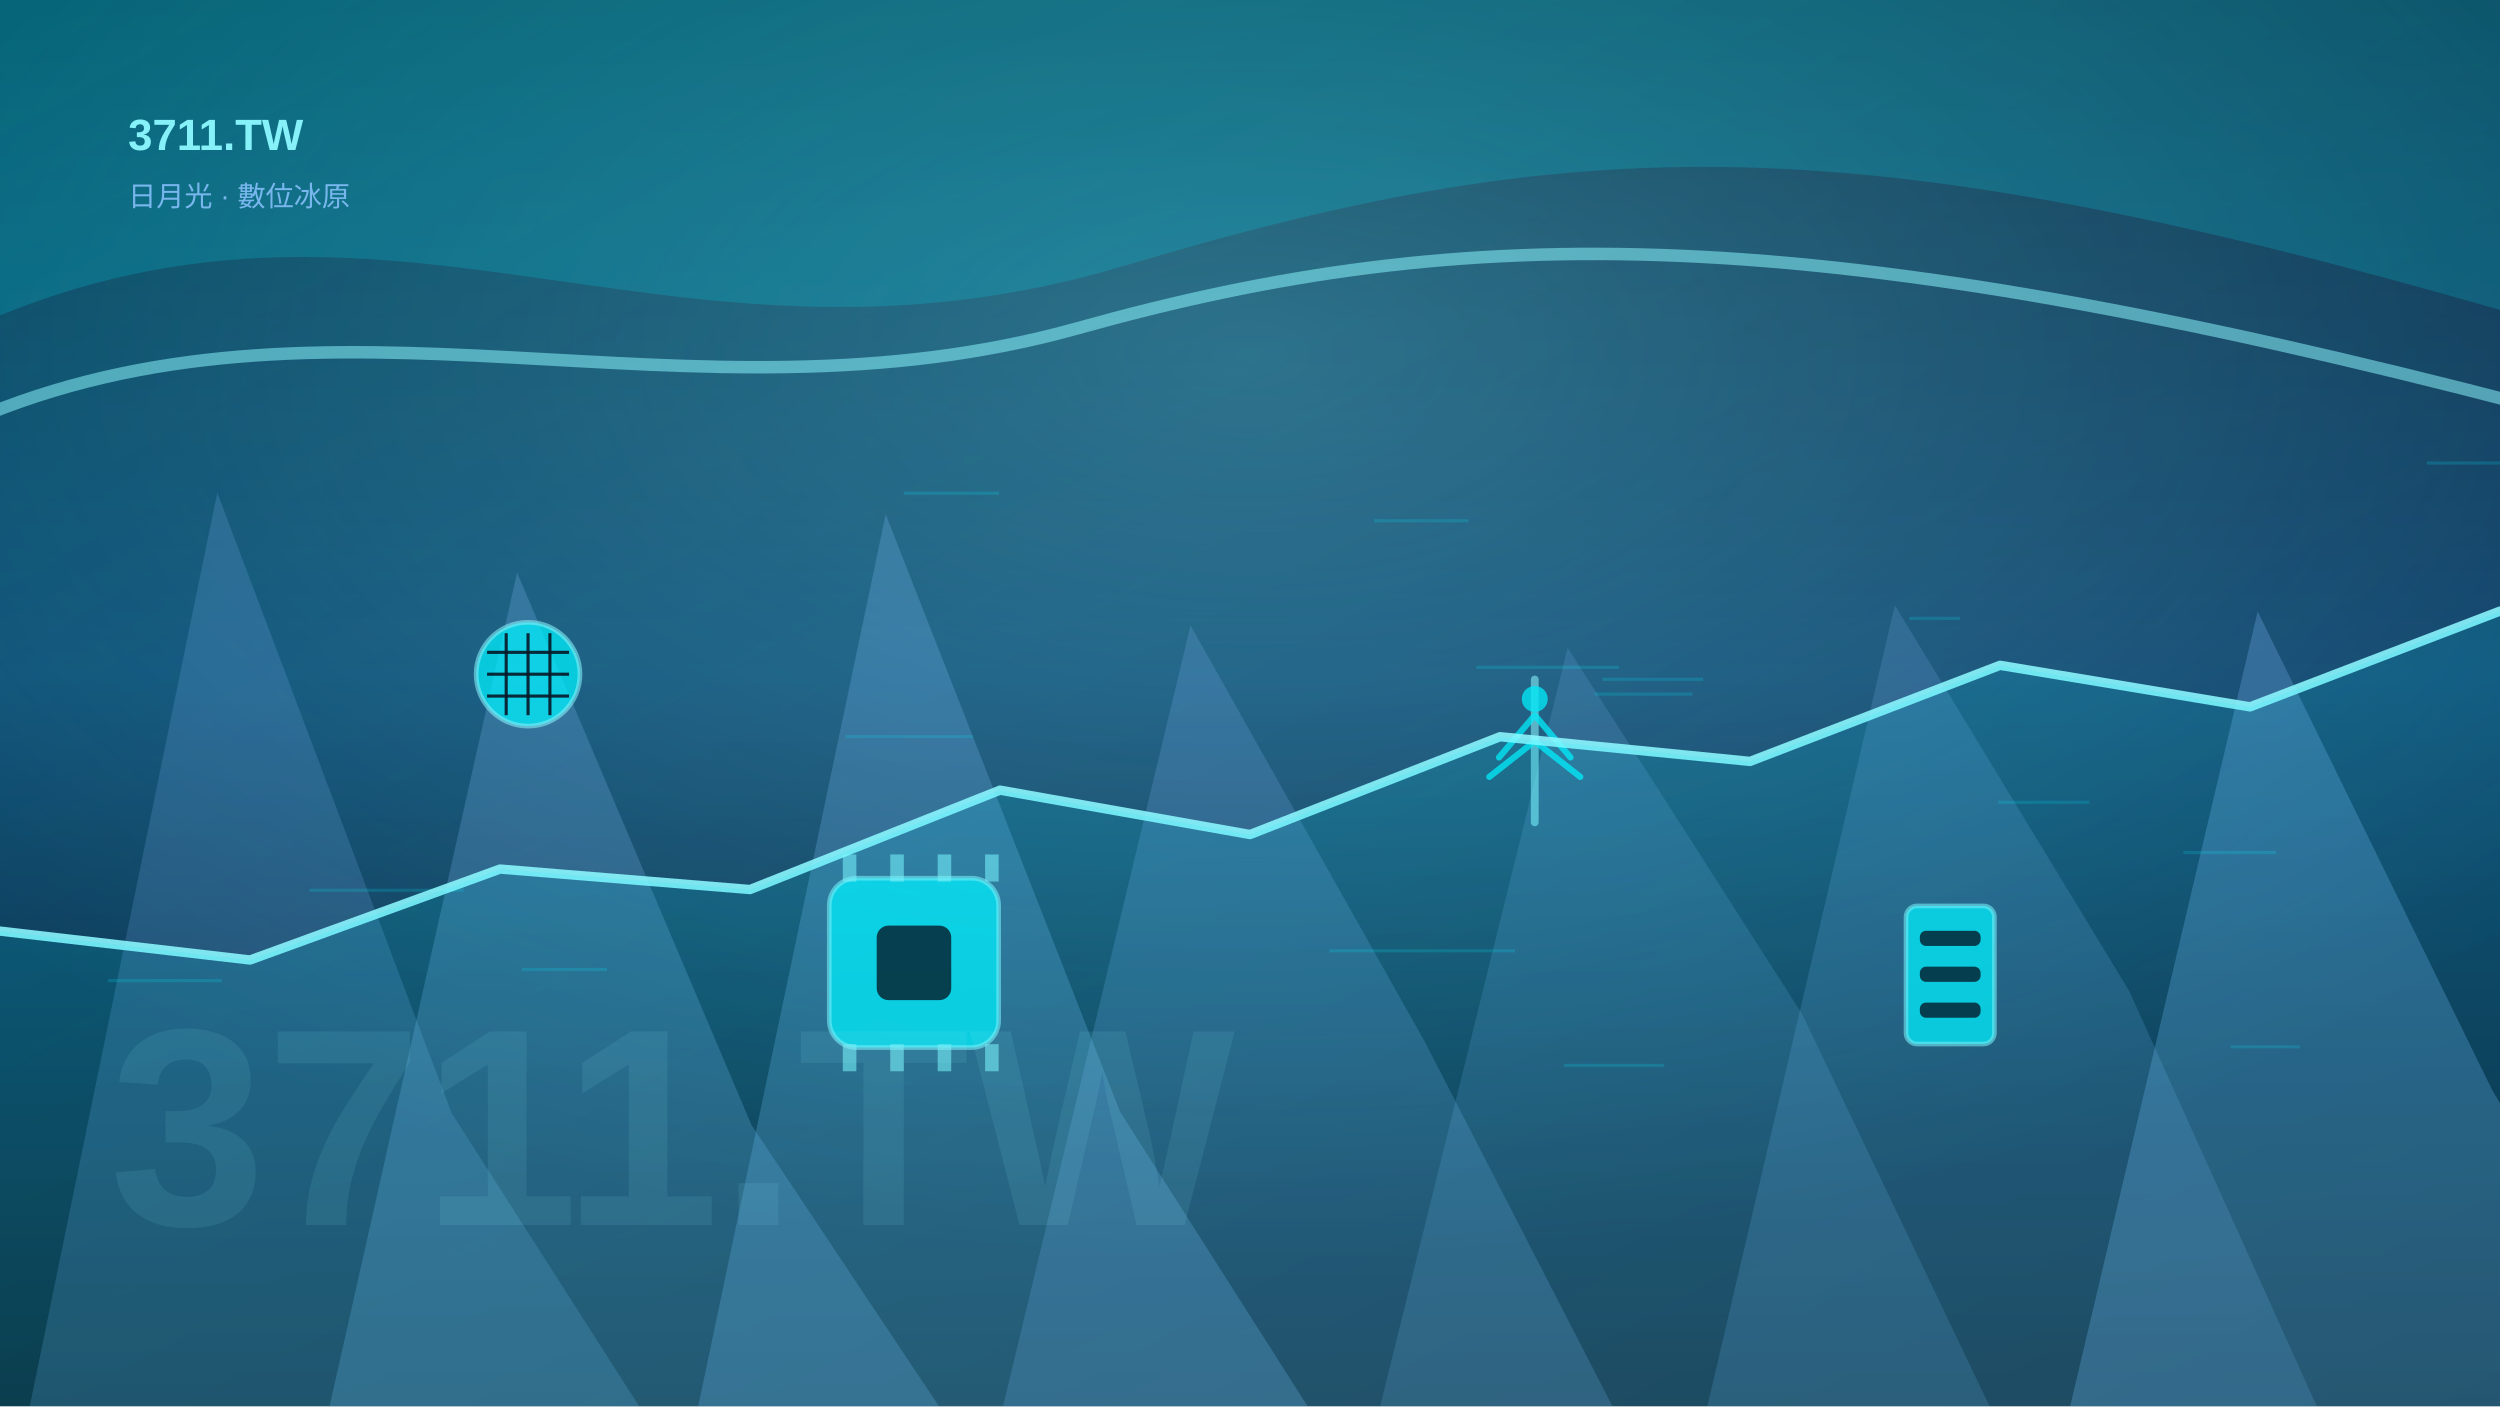
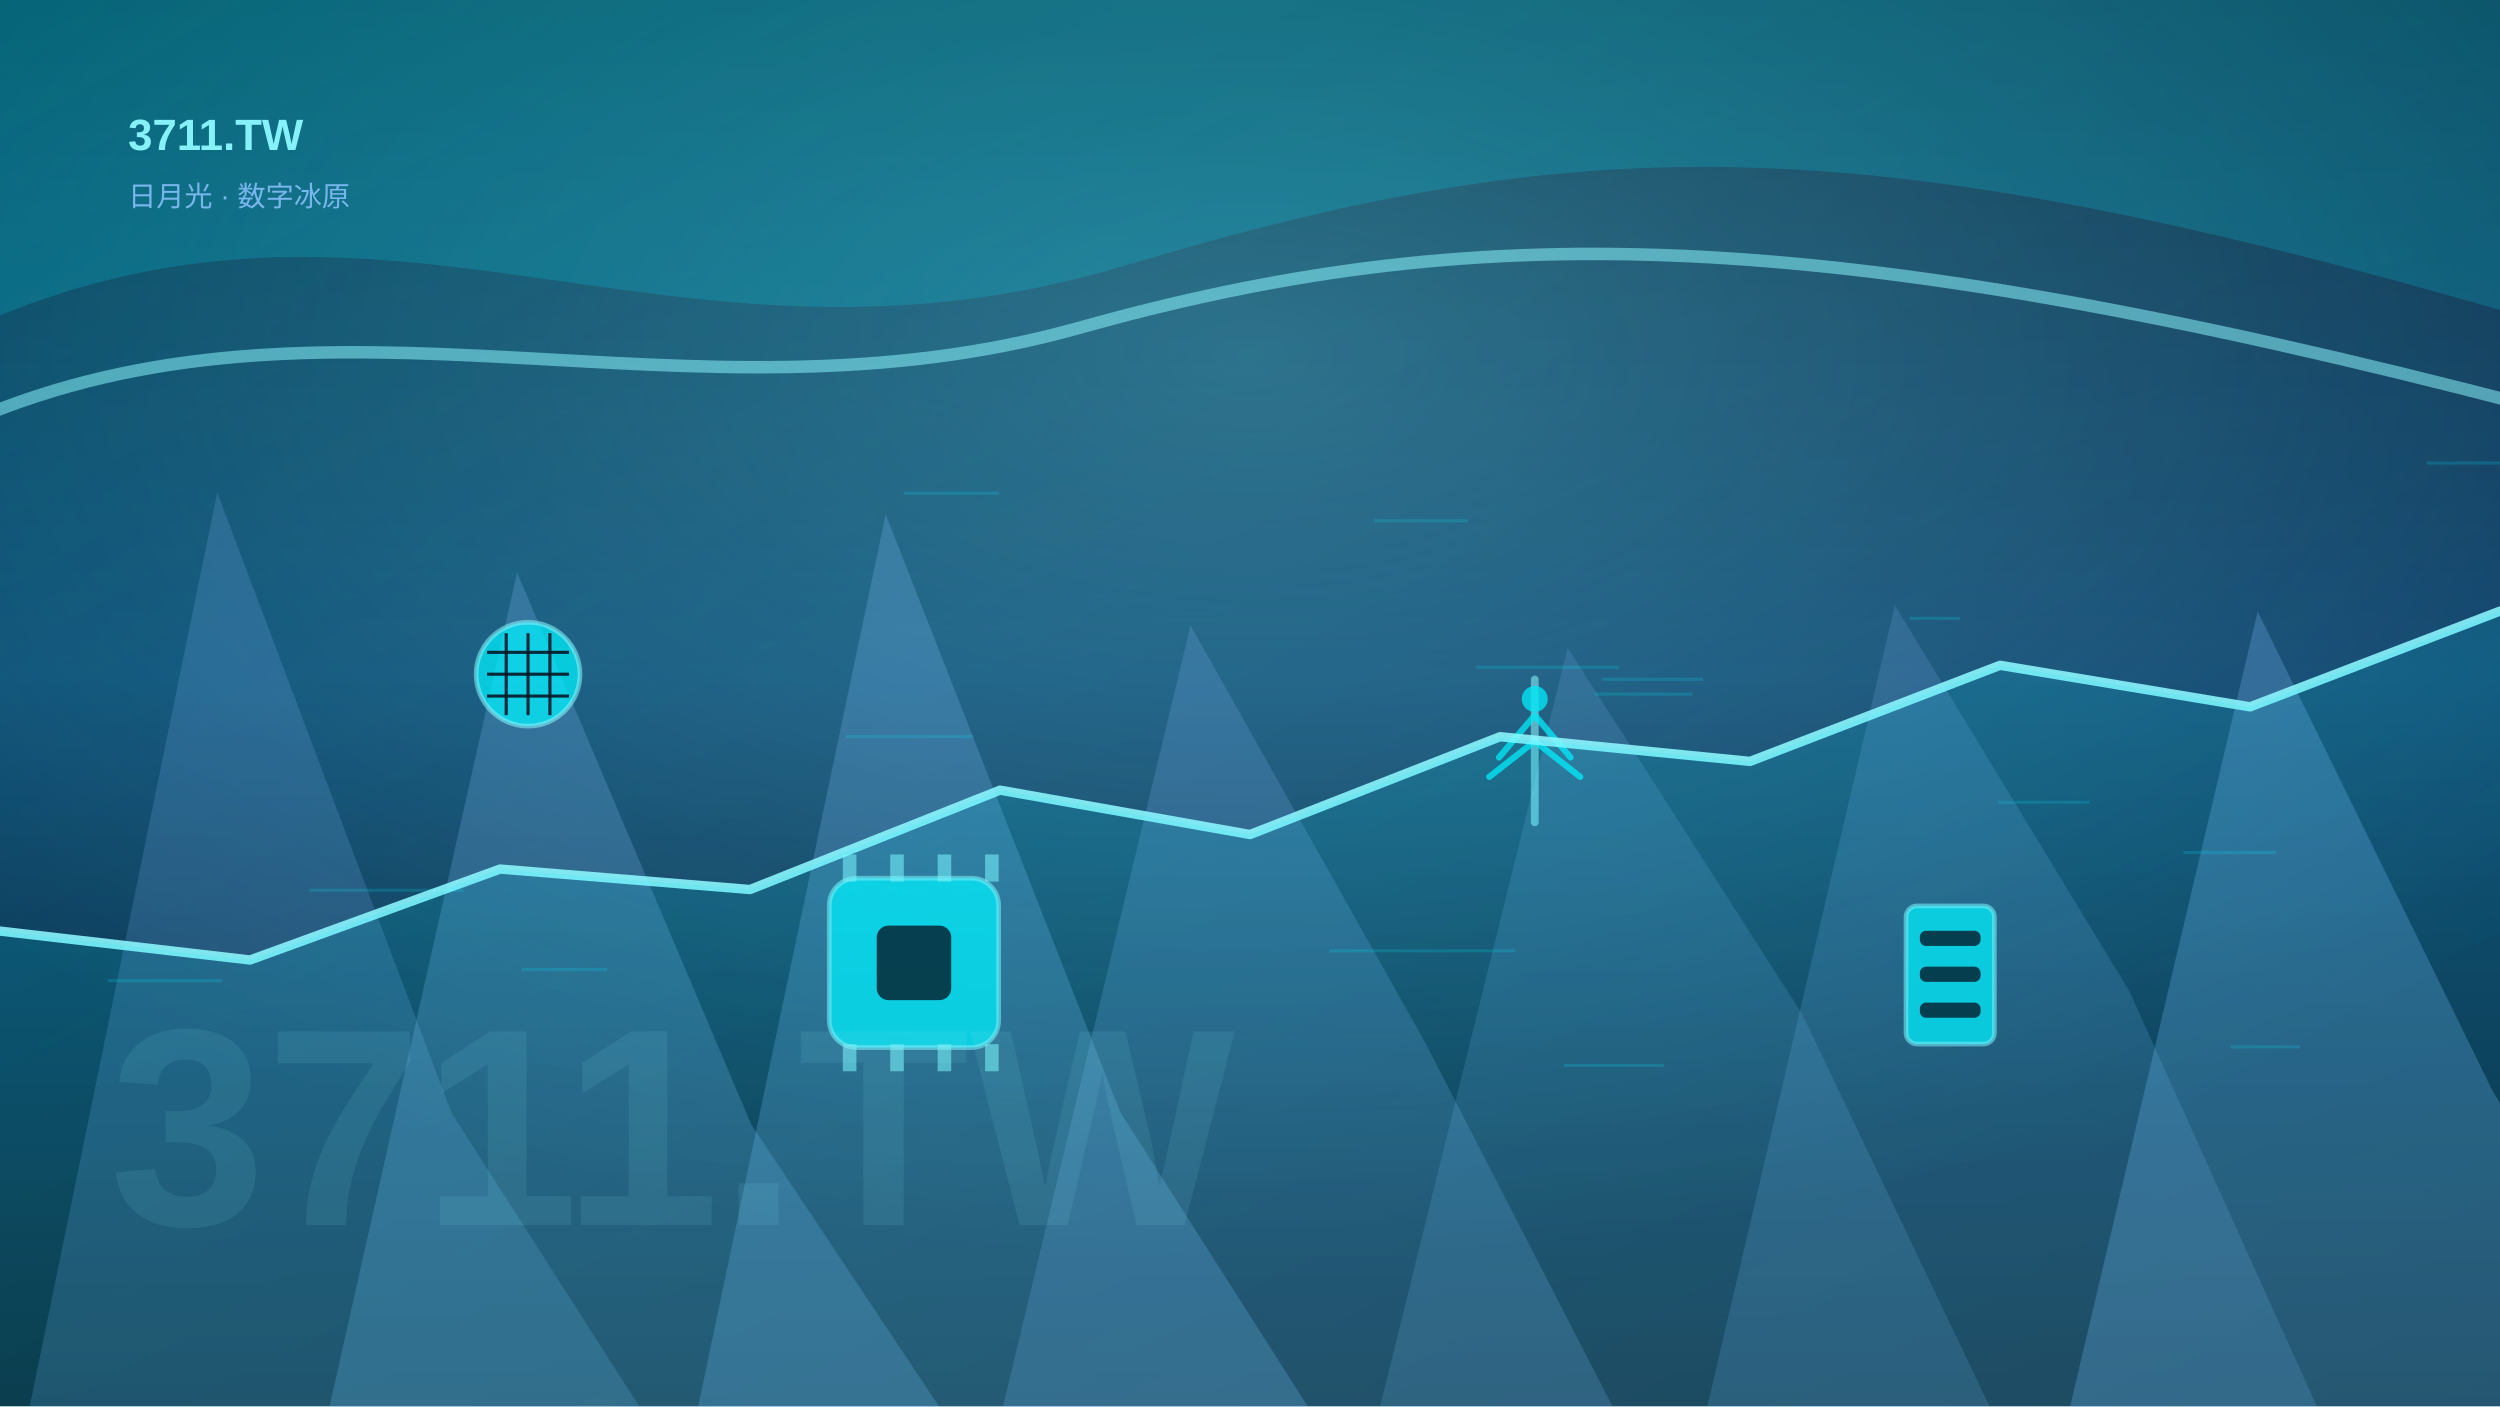
<svg xmlns="http://www.w3.org/2000/svg" viewBox="0 0 1600 900" fill="none">
  <defs>
    <linearGradient id="bg" x1="0" y1="0" x2="0" y2="1">
      <stop offset="0%" stop-color="#041a30" />
      <stop offset="48%" stop-color="#0a3760" />
      <stop offset="100%" stop-color="#07111f" />
    </linearGradient>
    <radialGradient id="glow" cx="50%" cy="25%" r="65%">
      <stop offset="0%" stop-color="#8CF8FF47" />
      <stop offset="100%" stop-color="#8CF8FF00" />
    </radialGradient>
    <linearGradient id="fade" x1="0" y1="0" x2="1" y2="1">
      <stop offset="0%" stop-color="#00F2FF2e" />
      <stop offset="100%" stop-color="#89C2FF08" />
    </linearGradient>
  </defs>
  <rect width="1600" height="900" fill="url(#bg)" />
  <rect width="1600" height="900" fill="url(#glow)" />
  <rect width="1600" height="900" fill="url(#fade)" />
  <g opacity="0.95">
    <path d="M-40 220 C240 80, 420 260, 720 170 S1200 80, 1640 210 L1640 0 L-40 0 Z" fill="#00F2FF2e" />
    <path d="M-20 270 C210 170, 440 280, 690 210 S1160 140, 1620 260" stroke="#8CF8FF8c" stroke-width="8" fill="none" stroke-linecap="round" />
    <path d="M19.045 900 L139.045 315.288 L289.045 712.378 L409.045 900 Z" fill="#89C2FF30" />
    <path d="M210.923 900 L330.923 366.387 L480.923 719.976 L600.923 900 Z" fill="#89C2FF3b" />
    <path d="M446.85 900 L566.85 329.16 L716.85 711.575 L836.85 900 Z" fill="#89C2FF3f" />
    <path d="M641.956 900 L761.956 400.34 L911.956 666.895 L1031.956 900 Z" fill="#89C2FF33" />
    <path d="M883.308 900 L1003.308 414.658 L1153.308 648.956 L1273.308 900 Z" fill="#89C2FF2a" />
    <path d="M1092.72 900 L1212.72 387.445 L1362.72 634.294 L1482.72 900 Z" fill="#89C2FF2d" />
    <path d="M1324.913 900 L1444.913 391.356 L1594.913 697.457 L1714.913 900 Z" fill="#89C2FF44" />
    <rect x="1025.536" y="433.752" width="64.486" height="2" fill="#00F2FF2e" />
    <rect x="1222.056" y="394.745" width="32.292" height="2" fill="#00F2FF2e" />
    <rect x="69.041" y="626.608" width="72.911" height="2" fill="#00F2FF2e" />
    <rect x="850.789" y="607.516" width="118.795" height="2" fill="#00F2FF2e" />
    <rect x="1000.97" y="680.849" width="64.133" height="2" fill="#00F2FF2e" />
    <rect x="578.611" y="314.675" width="60.773" height="2" fill="#00F2FF2e" />
    <rect x="198.061" y="568.779" width="98.657" height="2" fill="#00F2FF2e" />
    <rect x="333.904" y="619.495" width="54.58" height="2" fill="#00F2FF2e" />
    <rect x="879.427" y="332.279" width="60.354" height="2" fill="#00F2FF2e" />
    <rect x="1278.817" y="512.476" width="58.452" height="2" fill="#00F2FF2e" />
    <rect x="1427.538" y="668.964" width="44.348" height="2" fill="#00F2FF2e" />
    <rect x="1553.202" y="295.342" width="74.591" height="2" fill="#00F2FF2e" />
    <rect x="541.255" y="470.443" width="81.426" height="2" fill="#00F2FF2e" />
    <rect x="1020.389" y="443.227" width="62.818" height="2" fill="#00F2FF2e" />
    <rect x="944.862" y="426.101" width="91.269" height="2" fill="#00F2FF2e" />
    <rect x="1397.361" y="544.603" width="59.459" height="2" fill="#00F2FF2e" />
  </g>
  <g opacity="0.92">
    <g transform="translate(337.956, 431.4918)">
      <circle r="33.232" fill="#00F2FFc7" stroke="#8CF8FF99" stroke-width="3" />
      <path d="M-13.992 -26.236 V26.236" stroke="#03101de6" stroke-width="2" />
      <path d="M0 -26.236 V26.236" stroke="#03101de6" stroke-width="2" />
      <path d="M13.992 -26.236 V26.236" stroke="#03101de6" stroke-width="2" />
      <path d="M-26.236 -13.992 H26.236" stroke="#03101de6" stroke-width="2" />
      <path d="M-26.236 0 H26.236" stroke="#03101de6" stroke-width="2" />
      <path d="M-26.236 13.992 H26.236" stroke="#03101de6" stroke-width="2" />
    </g>
    <g transform="translate(584.9374, 616.2362)">
      <rect x="-54.202" y="-54.202" width="108.404" height="108.404" rx="17.345" fill="#00F2FFc7" stroke="#8CF8FF99" stroke-width="3" />
      <rect x="-23.849" y="-23.849" width="47.698" height="47.698" rx="7.588" fill="#03101de6" />
      <rect x="-45.53" y="-69.379" width="8.672" height="17.345" fill="#8CF8FF99" />
      <rect x="-45.53" y="52.034" width="8.672" height="17.345" fill="#8CF8FF99" />
      <rect x="-15.177" y="-69.379" width="8.672" height="17.345" fill="#8CF8FF99" />
      <rect x="-15.177" y="52.034" width="8.672" height="17.345" fill="#8CF8FF99" />
      <rect x="15.177" y="-69.379" width="8.672" height="17.345" fill="#8CF8FF99" />
      <rect x="15.177" y="52.034" width="8.672" height="17.345" fill="#8CF8FF99" />
      <rect x="45.53" y="-69.379" width="8.672" height="17.345" fill="#8CF8FF99" />
      <rect x="45.53" y="52.034" width="8.672" height="17.345" fill="#8CF8FF99" />
    </g>
    <g transform="translate(982.2487, 478.5021)">
      <path d="M0 47.771 V-43.617" stroke="#8CF8FF99" stroke-width="5" stroke-linecap="round" />
      <path d="M0 -20.77 L-22.847 6.231 M0 -20.77 L22.847 6.231 M0 -4.154 L-29.078 18.693 M0 -4.154 L29.078 18.693" stroke="#00F2FFc7" stroke-width="4" stroke-linecap="round" />
      <circle cx="0" cy="-31.155" r="8.308" fill="#00F2FFc7" />
    </g>
    <g transform="translate(1248.141, 623.9734)">
      <rect x="-28.279" y="-44.186" width="56.559" height="88.373" rx="7.07" fill="#00F2FFc7" stroke="#8CF8FF99" stroke-width="3" />
      <rect x="-19.442" y="-28.279" width="38.884" height="9.721" rx="4" fill="#03101de6" />
      <rect x="-19.442" y="-5.302" width="38.884" height="9.721" rx="4" fill="#03101de6" />
      <rect x="-19.442" y="17.675" width="38.884" height="9.721" rx="4" fill="#03101de6" />
    </g>
  </g>
  <g>
    <polyline points="0.0,595.9 160.0,614.4 320.0,556.2 480.0,569.3 640.0,505.7 800.0,534.1 960.0,471.5 1120.0,487.3 1280.0,425.8 1440.0,452.4 1600.0,391.1" fill="none" stroke="#8CF8FFe0" stroke-width="6" stroke-linecap="round" stroke-linejoin="round" />
    <polygon points="0,900 0.0,595.9 160.0,614.4 320.0,556.2 480.0,569.3 640.0,505.7 800.0,534.1 960.0,471.5 1120.0,487.3 1280.0,425.8 1440.0,452.4 1600.0,391.1 1600,900" fill="#00F2FF1f" />
  </g>
  <g opacity="0.09">
    <text x="70" y="784" font-family="Segoe UI, Arial, sans-serif" font-size="180" font-weight="700" fill="#8CF8FF">
      3711.TW
    </text>
  </g>
  <g opacity="0.95">
    <text x="82" y="96" font-family="Segoe UI, Arial, sans-serif" font-size="28" font-weight="700" fill="#8CF8FF">
      3711.TW
    </text>
    <text x="82" y="132" font-family="Segoe UI, Arial, sans-serif" font-size="18" font-weight="500" fill="#89C2FFe6">
-       日月光 · 數位冰原
+       日月光 · 数字冰原
    </text>
  </g>
</svg>
